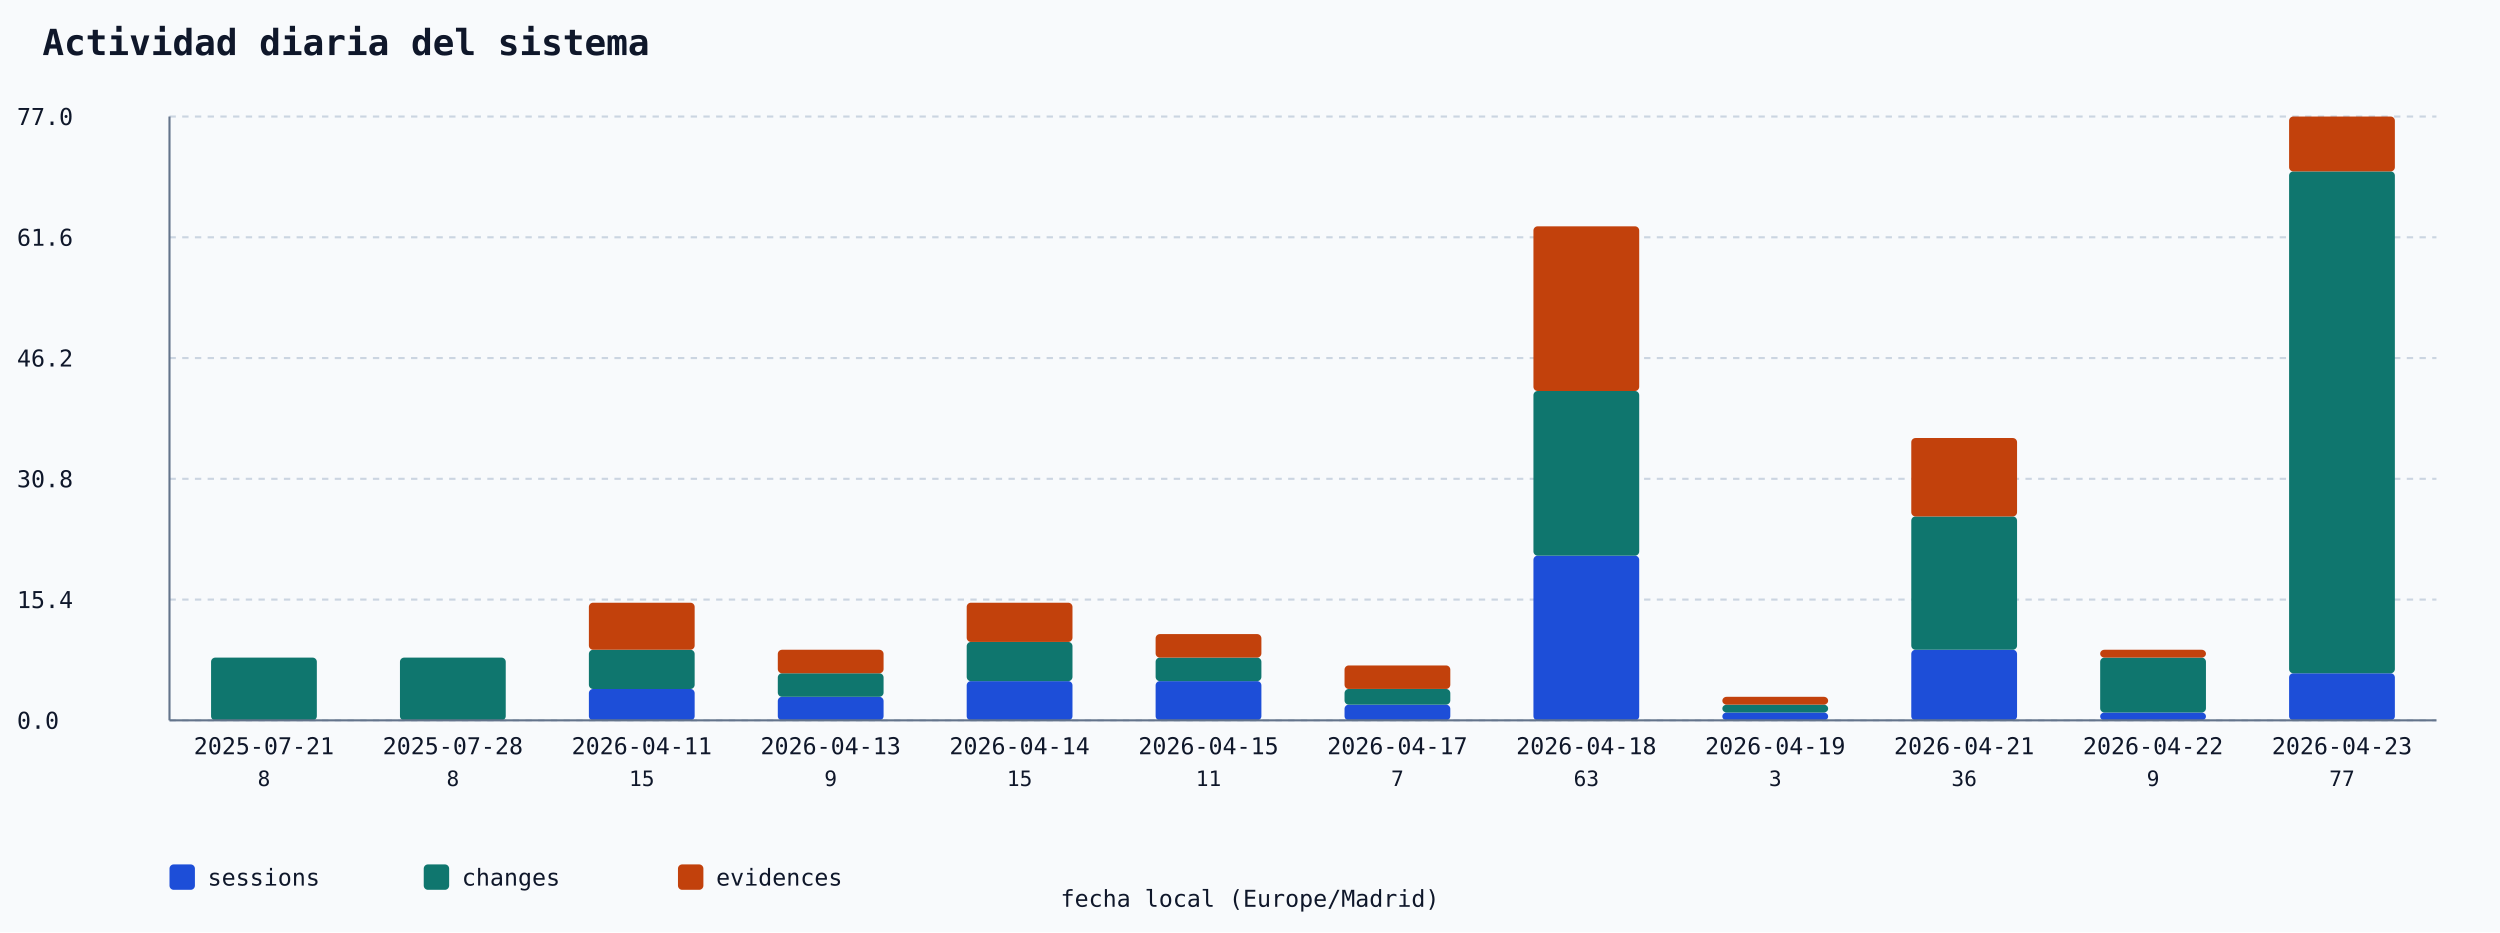
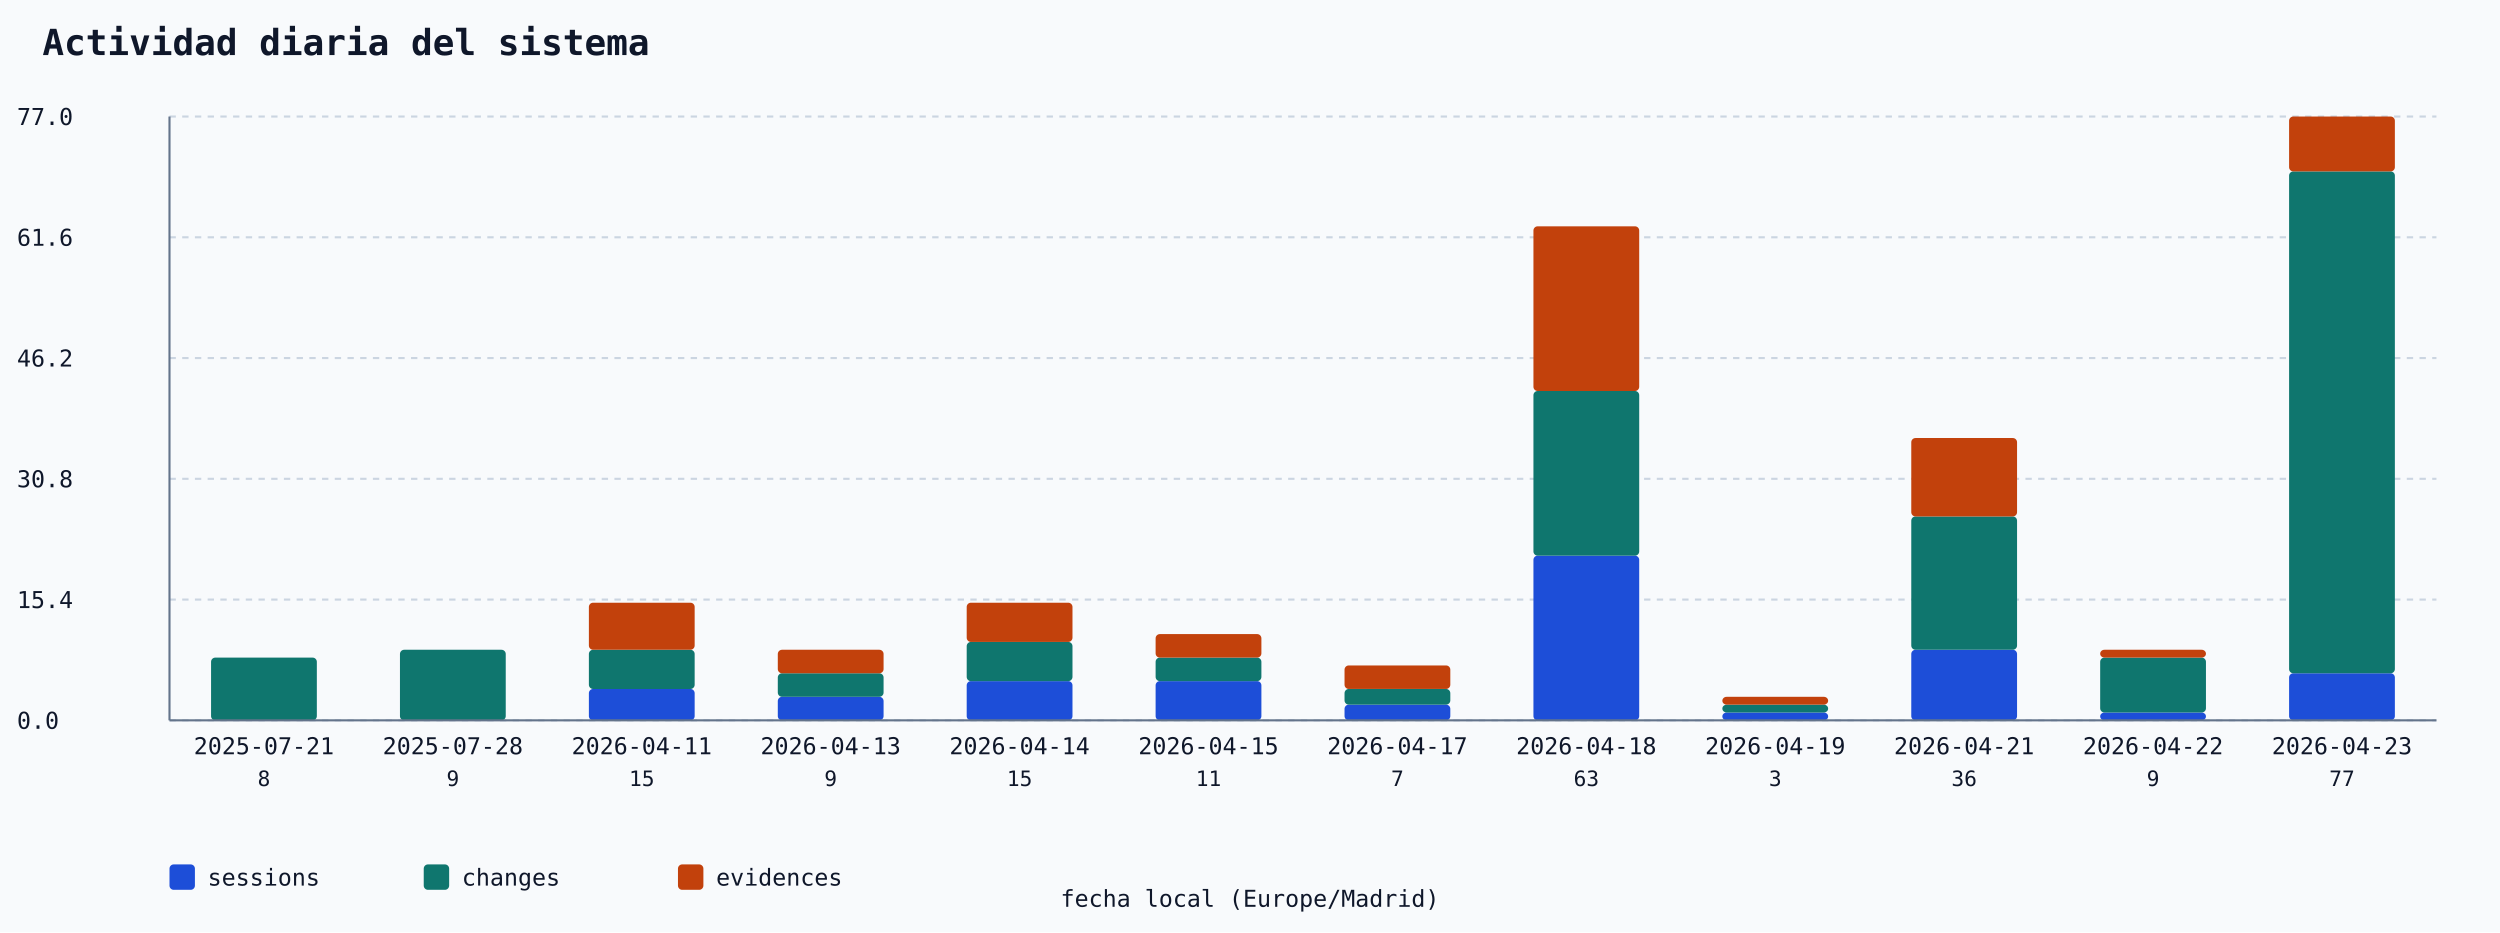
<svg xmlns="http://www.w3.org/2000/svg" width="1180" height="440" viewBox="0 0 1180 440">
  <style>
text { font-family: Menlo, Consolas, monospace; fill: #0f172a; }
.axis { stroke: #64748b; stroke-width: 1; }
.grid { stroke: #cbd5e1; stroke-width: 1; stroke-dasharray: 3 3; }
.title { font-size: 17px; font-weight: 700; }
.label { font-size: 11px; }
.small { font-size: 10px; }
</style>
  <rect x="0" y="0" width="1180" height="440" fill="#f8fafc" />
  <text x="20" y="26" class="title">Actividad diaria del sistema</text>
  <line x1="80" y1="340.00" x2="1150" y2="340.00" class="grid" />
  <text x="8" y="344.00" class="label">0.0</text>
  <line x1="80" y1="283.00" x2="1150" y2="283.00" class="grid" />
  <text x="8" y="287.00" class="label">15.4</text>
  <line x1="80" y1="226.00" x2="1150" y2="226.00" class="grid" />
  <text x="8" y="230.00" class="label">30.8</text>
  <line x1="80" y1="169.00" x2="1150" y2="169.00" class="grid" />
  <text x="8" y="173.00" class="label">46.2</text>
  <line x1="80" y1="112.00" x2="1150" y2="112.00" class="grid" />
  <text x="8" y="116.00" class="label">61.6</text>
  <line x1="80" y1="55.00" x2="1150" y2="55.00" class="grid" />
  <text x="8" y="59.00" class="label">77.0</text>
  <rect x="99.62" y="310.39" width="49.93" height="29.61" fill="#0f766e" rx="2" />
  <text x="124.58" y="356.00" text-anchor="middle" class="label">2025-07-21</text>
  <text x="124.58" y="371.00" text-anchor="middle" class="small">8</text>
-   <rect x="188.78" y="310.39" width="49.93" height="29.61" fill="#0f766e" rx="2" />
+   <rect x="188.78" y="306.69" width="49.93" height="33.31" fill="#0f766e" rx="2" />
  <text x="213.75" y="356.00" text-anchor="middle" class="label">2025-07-28</text>
-   <text x="213.75" y="371.00" text-anchor="middle" class="small">8</text>
+   <text x="213.75" y="371.00" text-anchor="middle" class="small">9</text>
  <rect x="277.95" y="325.19" width="49.93" height="14.81" fill="#1d4ed8" rx="2" />
  <rect x="277.95" y="306.69" width="49.93" height="18.51" fill="#0f766e" rx="2" />
  <rect x="277.95" y="284.48" width="49.93" height="22.21" fill="#c2410c" rx="2" />
  <text x="302.92" y="356.00" text-anchor="middle" class="label">2026-04-11</text>
  <text x="302.92" y="371.00" text-anchor="middle" class="small">15</text>
  <rect x="367.12" y="328.90" width="49.93" height="11.10" fill="#1d4ed8" rx="2" />
  <rect x="367.12" y="317.79" width="49.93" height="11.10" fill="#0f766e" rx="2" />
  <rect x="367.12" y="306.69" width="49.93" height="11.10" fill="#c2410c" rx="2" />
  <text x="392.08" y="356.00" text-anchor="middle" class="label">2026-04-13</text>
  <text x="392.08" y="371.00" text-anchor="middle" class="small">9</text>
  <rect x="456.28" y="321.49" width="49.93" height="18.51" fill="#1d4ed8" rx="2" />
  <rect x="456.28" y="302.99" width="49.93" height="18.51" fill="#0f766e" rx="2" />
  <rect x="456.28" y="284.48" width="49.93" height="18.51" fill="#c2410c" rx="2" />
  <text x="481.25" y="356.00" text-anchor="middle" class="label">2026-04-14</text>
  <text x="481.25" y="371.00" text-anchor="middle" class="small">15</text>
  <rect x="545.45" y="321.49" width="49.93" height="18.51" fill="#1d4ed8" rx="2" />
  <rect x="545.45" y="310.39" width="49.93" height="11.10" fill="#0f766e" rx="2" />
  <rect x="545.45" y="299.29" width="49.93" height="11.10" fill="#c2410c" rx="2" />
  <text x="570.42" y="356.00" text-anchor="middle" class="label">2026-04-15</text>
  <text x="570.42" y="371.00" text-anchor="middle" class="small">11</text>
  <rect x="634.62" y="332.60" width="49.93" height="7.40" fill="#1d4ed8" rx="2" />
  <rect x="634.62" y="325.19" width="49.93" height="7.40" fill="#0f766e" rx="2" />
  <rect x="634.62" y="314.09" width="49.93" height="11.10" fill="#c2410c" rx="2" />
  <text x="659.58" y="356.00" text-anchor="middle" class="label">2026-04-17</text>
  <text x="659.58" y="371.00" text-anchor="middle" class="small">7</text>
  <rect x="723.78" y="262.27" width="49.93" height="77.73" fill="#1d4ed8" rx="2" />
  <rect x="723.78" y="184.55" width="49.93" height="77.73" fill="#0f766e" rx="2" />
  <rect x="723.78" y="106.82" width="49.93" height="77.73" fill="#c2410c" rx="2" />
  <text x="748.75" y="356.00" text-anchor="middle" class="label">2026-04-18</text>
  <text x="748.75" y="371.00" text-anchor="middle" class="small">63</text>
  <rect x="812.95" y="336.30" width="49.93" height="3.70" fill="#1d4ed8" rx="2" />
  <rect x="812.95" y="332.60" width="49.93" height="3.70" fill="#0f766e" rx="2" />
  <rect x="812.95" y="328.90" width="49.93" height="3.70" fill="#c2410c" rx="2" />
  <text x="837.92" y="356.00" text-anchor="middle" class="label">2026-04-19</text>
  <text x="837.92" y="371.00" text-anchor="middle" class="small">3</text>
  <rect x="902.12" y="306.69" width="49.93" height="33.31" fill="#1d4ed8" rx="2" />
  <rect x="902.12" y="243.77" width="49.93" height="62.92" fill="#0f766e" rx="2" />
  <rect x="902.12" y="206.75" width="49.93" height="37.01" fill="#c2410c" rx="2" />
  <text x="927.08" y="356.00" text-anchor="middle" class="label">2026-04-21</text>
  <text x="927.08" y="371.00" text-anchor="middle" class="small">36</text>
  <rect x="991.28" y="336.30" width="49.93" height="3.70" fill="#1d4ed8" rx="2" />
  <rect x="991.28" y="310.39" width="49.93" height="25.91" fill="#0f766e" rx="2" />
  <rect x="991.28" y="306.69" width="49.93" height="3.70" fill="#c2410c" rx="2" />
  <text x="1016.25" y="356.00" text-anchor="middle" class="label">2026-04-22</text>
  <text x="1016.25" y="371.00" text-anchor="middle" class="small">9</text>
  <rect x="1080.45" y="317.79" width="49.93" height="22.21" fill="#1d4ed8" rx="2" />
  <rect x="1080.45" y="80.91" width="49.93" height="236.88" fill="#0f766e" rx="2" />
  <rect x="1080.45" y="55.00" width="49.93" height="25.91" fill="#c2410c" rx="2" />
  <text x="1105.42" y="356.00" text-anchor="middle" class="label">2026-04-23</text>
  <text x="1105.42" y="371.00" text-anchor="middle" class="small">77</text>
  <rect x="80" y="408" width="12" height="12" fill="#1d4ed8" rx="2" />
  <text x="98" y="418" class="label">sessions</text>
  <rect x="200" y="408" width="12" height="12" fill="#0f766e" rx="2" />
  <text x="218" y="418" class="label">changes</text>
  <rect x="320" y="408" width="12" height="12" fill="#c2410c" rx="2" />
  <text x="338" y="418" class="label">evidences</text>
  <line x1="80" y1="340" x2="1150" y2="340" class="axis" />
  <line x1="80" y1="55" x2="80" y2="340" class="axis" />
  <text x="590" y="428" text-anchor="middle" class="label">fecha local (Europe/Madrid)</text>
</svg>
